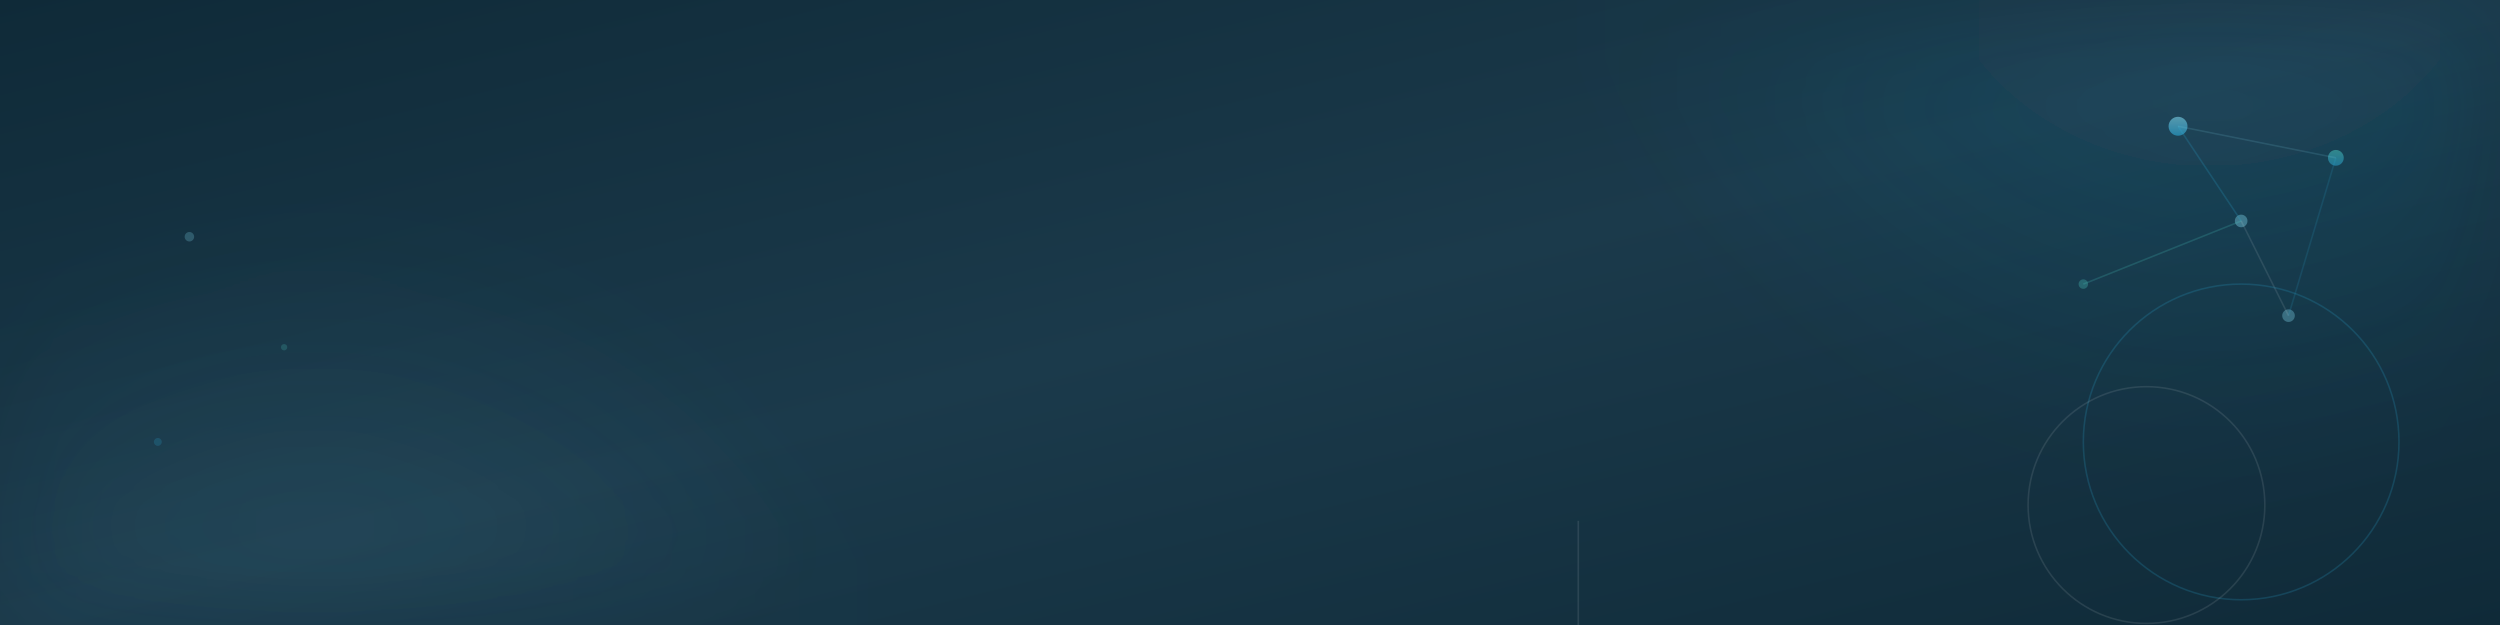
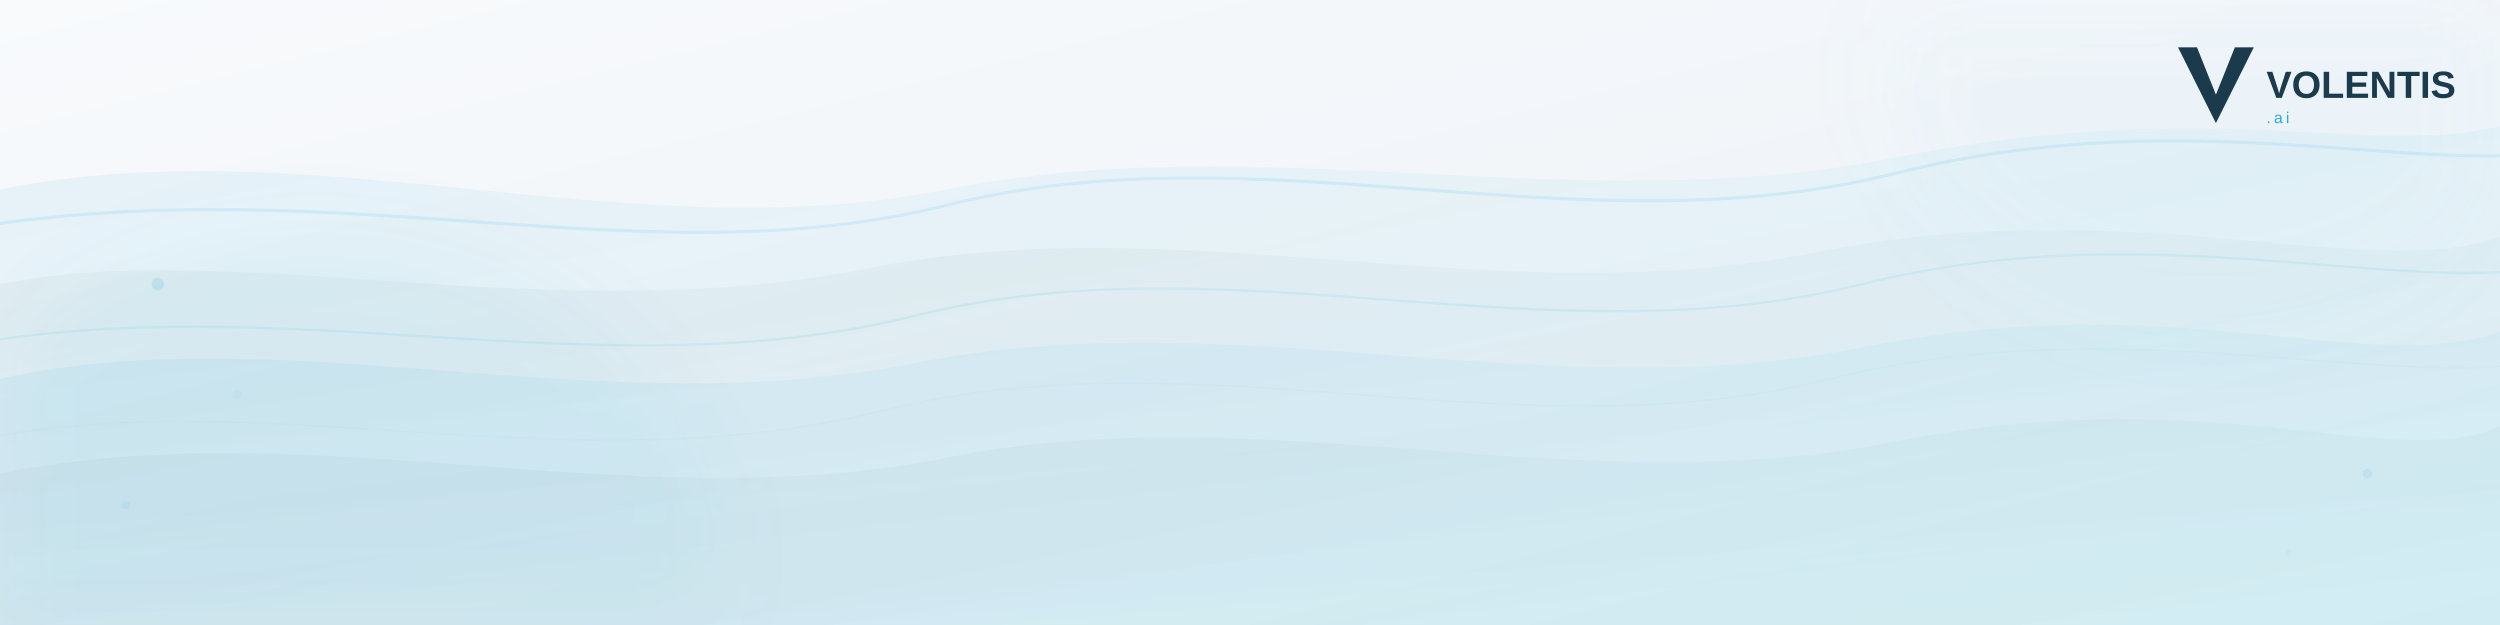
<svg xmlns="http://www.w3.org/2000/svg" width="1584" height="396" viewBox="0 0 1584 396" fill="none">
  <defs>
    <linearGradient id="bgGradient" x1="0%" y1="0%" x2="100%" y2="100%">
-       <stop offset="0%" stop-color="#0F2A38" />
-       <stop offset="50%" stop-color="#1B3A4B" />
-       <stop offset="100%" stop-color="#0F2A38" />
+       <stop offset="0%" stop-color="#f8fafc" />
+       <stop offset="50%" stop-color="#f1f5f9" />
+       <stop offset="100%" stop-color="#e8f4f8" />
    </linearGradient>
-     <radialGradient id="cyanOrb" cx="50%" cy="50%" r="50%">
-       <stop offset="0%" stop-color="#2AAAD9" stop-opacity="0.15" />
-       <stop offset="100%" stop-color="#2AAAD9" stop-opacity="0" />
-     </radialGradient>
-     <radialGradient id="lightCyanOrb" cx="50%" cy="50%" r="50%">
-       <stop offset="0%" stop-color="#7DD3E8" stop-opacity="0.12" />
-       <stop offset="100%" stop-color="#7DD3E8" stop-opacity="0" />
-     </radialGradient>
-     <linearGradient id="nodeGrad1" x1="0%" y1="0%" x2="0%" y2="100%">
-       <stop offset="0%" stop-color="#7DD3E8" />
-       <stop offset="100%" stop-color="#2AAAD9" />
+     <linearGradient id="waveGrad1" x1="0%" y1="0%" x2="100%" y2="100%">
+       <stop offset="0%" stop-color="#2AAAD9" stop-opacity="0.08" />
+       <stop offset="100%" stop-color="#7DD3E8" stop-opacity="0.05" />
    </linearGradient>
-     <linearGradient id="nodeGrad2" x1="0%" y1="0%" x2="0%" y2="100%">
-       <stop offset="0%" stop-color="#4ECDC4" />
-       <stop offset="100%" stop-color="#2AAAD9" />
+     <linearGradient id="waveGrad2" x1="0%" y1="0%" x2="100%" y2="100%">
+       <stop offset="0%" stop-color="#1B3A4B" stop-opacity="0.04" />
+       <stop offset="100%" stop-color="#2AAAD9" stop-opacity="0.03" />
    </linearGradient>
-     <filter id="blur" x="-50%" y="-50%" width="200%" height="200%">
-       <feGaussianBlur in="SourceGraphic" stdDeviation="40" />
+     <linearGradient id="accentGrad" x1="0%" y1="0%" x2="100%" y2="0%">
+       <stop offset="0%" stop-color="#2AAAD9" />
+       <stop offset="100%" stop-color="#7DD3E8" />
+     </linearGradient>
+     <filter id="softBlur" x="-50%" y="-50%" width="200%" height="200%">
+       <feGaussianBlur in="SourceGraphic" stdDeviation="30" />
    </filter>
  </defs>
  <rect width="1584" height="396" fill="url(#bgGradient)" />
-   <ellipse cx="1400" cy="-50" rx="400" ry="350" fill="url(#cyanOrb)" filter="url(#blur)" />
-   <ellipse cx="200" cy="450" rx="350" ry="300" fill="url(#lightCyanOrb)" filter="url(#blur)" />
-   <circle cx="1380" cy="80" r="6" fill="url(#nodeGrad1)" opacity="0.6" />
-   <circle cx="1420" cy="140" r="4" fill="#7DD3E8" opacity="0.4" />
-   <circle cx="1480" cy="100" r="5" fill="url(#nodeGrad2)" opacity="0.5" />
-   <circle cx="1320" cy="180" r="3" fill="#4ECDC4" opacity="0.3" />
-   <circle cx="1450" cy="200" r="4" fill="#7DD3E8" opacity="0.35" />
-   <line x1="1380" y1="80" x2="1420" y2="140" stroke="#2AAAD9" stroke-width="1" stroke-opacity="0.2" />
-   <line x1="1380" y1="80" x2="1480" y2="100" stroke="#7DD3E8" stroke-width="1" stroke-opacity="0.15" />
-   <line x1="1420" y1="140" x2="1320" y2="180" stroke="#4ECDC4" stroke-width="1" stroke-opacity="0.2" />
-   <line x1="1420" y1="140" x2="1450" y2="200" stroke="white" stroke-width="1" stroke-opacity="0.1" />
-   <line x1="1480" y1="100" x2="1450" y2="200" stroke="#2AAAD9" stroke-width="1" stroke-opacity="0.15" />
-   <circle cx="1420" cy="280" r="100" fill="none" stroke="#2AAAD9" stroke-width="1" stroke-opacity="0.2" />
-   <circle cx="1360" cy="320" r="75" fill="none" stroke="white" stroke-width="1" stroke-opacity="0.1" />
-   <line x1="1100" y1="0" x2="1100" y2="80" stroke="url(#nodeGrad1)" stroke-width="1" stroke-opacity="0.3" />
-   <line x1="1000" y1="396" x2="1000" y2="330" stroke="white" stroke-width="1" stroke-opacity="0.1" />
-   <circle cx="120" cy="150" r="3" fill="#7DD3E8" opacity="0.25" />
-   <circle cx="180" cy="220" r="2" fill="#4ECDC4" opacity="0.2" />
-   <circle cx="100" cy="280" r="2.5" fill="#2AAAD9" opacity="0.2" />
+   <ellipse cx="200" cy="350" rx="250" ry="200" fill="#2AAAD9" fill-opacity="0.04" filter="url(#softBlur)" />
+   <ellipse cx="1400" cy="50" rx="200" ry="150" fill="#7DD3E8" fill-opacity="0.05" filter="url(#softBlur)" />
+   <path fill="url(#waveGrad1)" d="M0,120 C200,80 400,160 600,120 C800,80 1000,140 1200,100 C1400,60 1500,100 1584,80 L1584,396 L0,396 Z" />
+   <path fill="url(#waveGrad2)" d="M0,180 C150,150 350,210 550,170 C750,130 950,200 1150,160 C1350,120 1500,180 1584,150 L1584,396 L0,396 Z" />
+   <path fill="url(#waveGrad1)" d="M0,240 C180,200 380,270 580,230 C780,190 980,260 1180,220 C1380,180 1500,240 1584,210 L1584,396 L0,396 Z" />
+   <path fill="url(#waveGrad2)" d="M0,300 C200,260 400,330 600,290 C800,250 1000,320 1200,280 C1400,240 1520,300 1584,270 L1584,396 L0,396 Z" />
+   <path fill="none" stroke="#2AAAD9" stroke-width="2" stroke-opacity="0.12" d="M-50,150 C200,100 400,180 600,130 C800,80 1000,160 1200,110 C1400,60 1550,120 1650,90" />
+   <path fill="none" stroke="#2AAAD9" stroke-width="1.5" stroke-opacity="0.1" d="M-30,220 C180,180 380,250 580,200 C780,150 980,230 1180,180 C1380,130 1550,200 1650,160" />
+   <path fill="none" stroke="#7DD3E8" stroke-width="1" stroke-opacity="0.08" d="M-20,280 C160,240 360,310 560,260 C760,210 960,290 1160,240 C1360,190 1540,260 1650,220" />
+   <circle cx="100" cy="180" r="4" fill="#2AAAD9" fill-opacity="0.15" />
+   <circle cx="150" cy="250" r="3" fill="#7DD3E8" fill-opacity="0.12" />
+   <circle cx="80" cy="320" r="2.5" fill="#2AAAD9" fill-opacity="0.1" />
+   <circle cx="1500" cy="300" r="3" fill="#2AAAD9" fill-opacity="0.12" />
+   <circle cx="1450" cy="350" r="2" fill="#7DD3E8" fill-opacity="0.1" />
+   <g transform="translate(1380, 30)">
+     <path d="M0,0 L24,48 L48,0 L36,0 L24,30 L12,0 Z" fill="#1B3A4B" />
+     <text x="56" y="32" font-family="Arial, sans-serif" font-size="24" font-weight="700" fill="#1B3A4B">VOLENTIS</text>
+     <text x="56" y="48" font-family="Arial, sans-serif" font-size="10" font-weight="400" fill="#2AAAD9" letter-spacing="2">.ai</text>
+   </g>
</svg>
